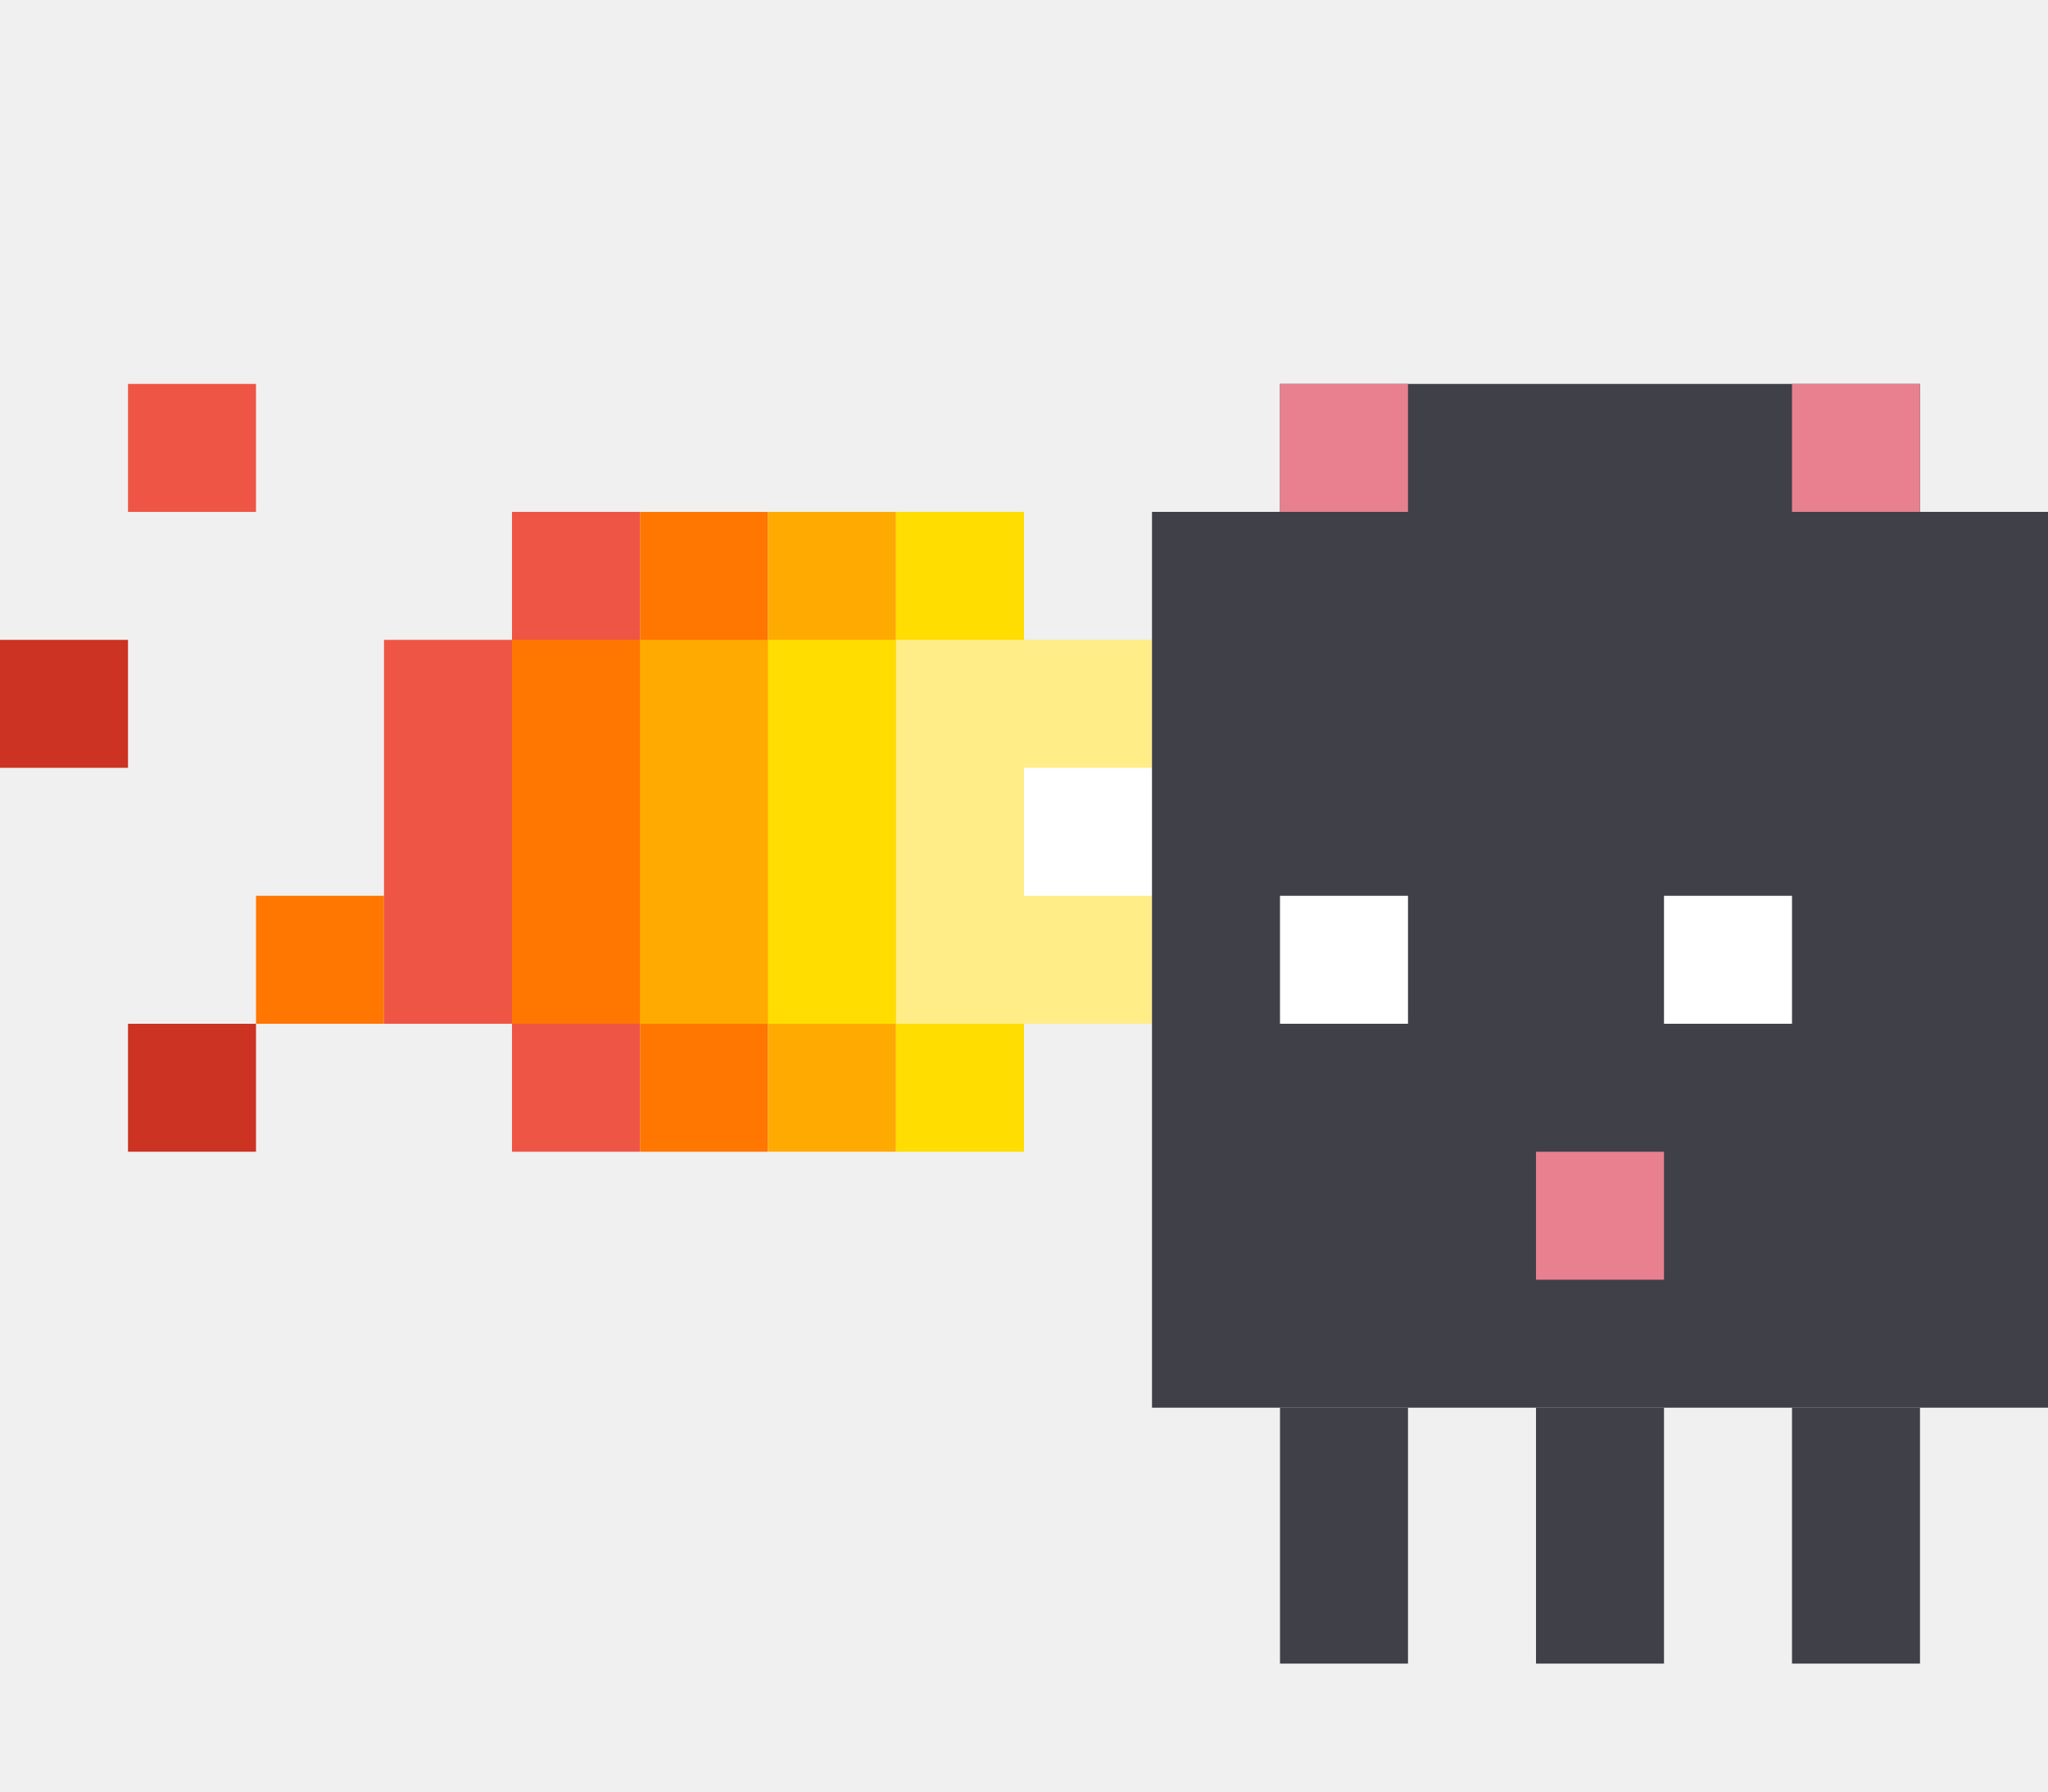
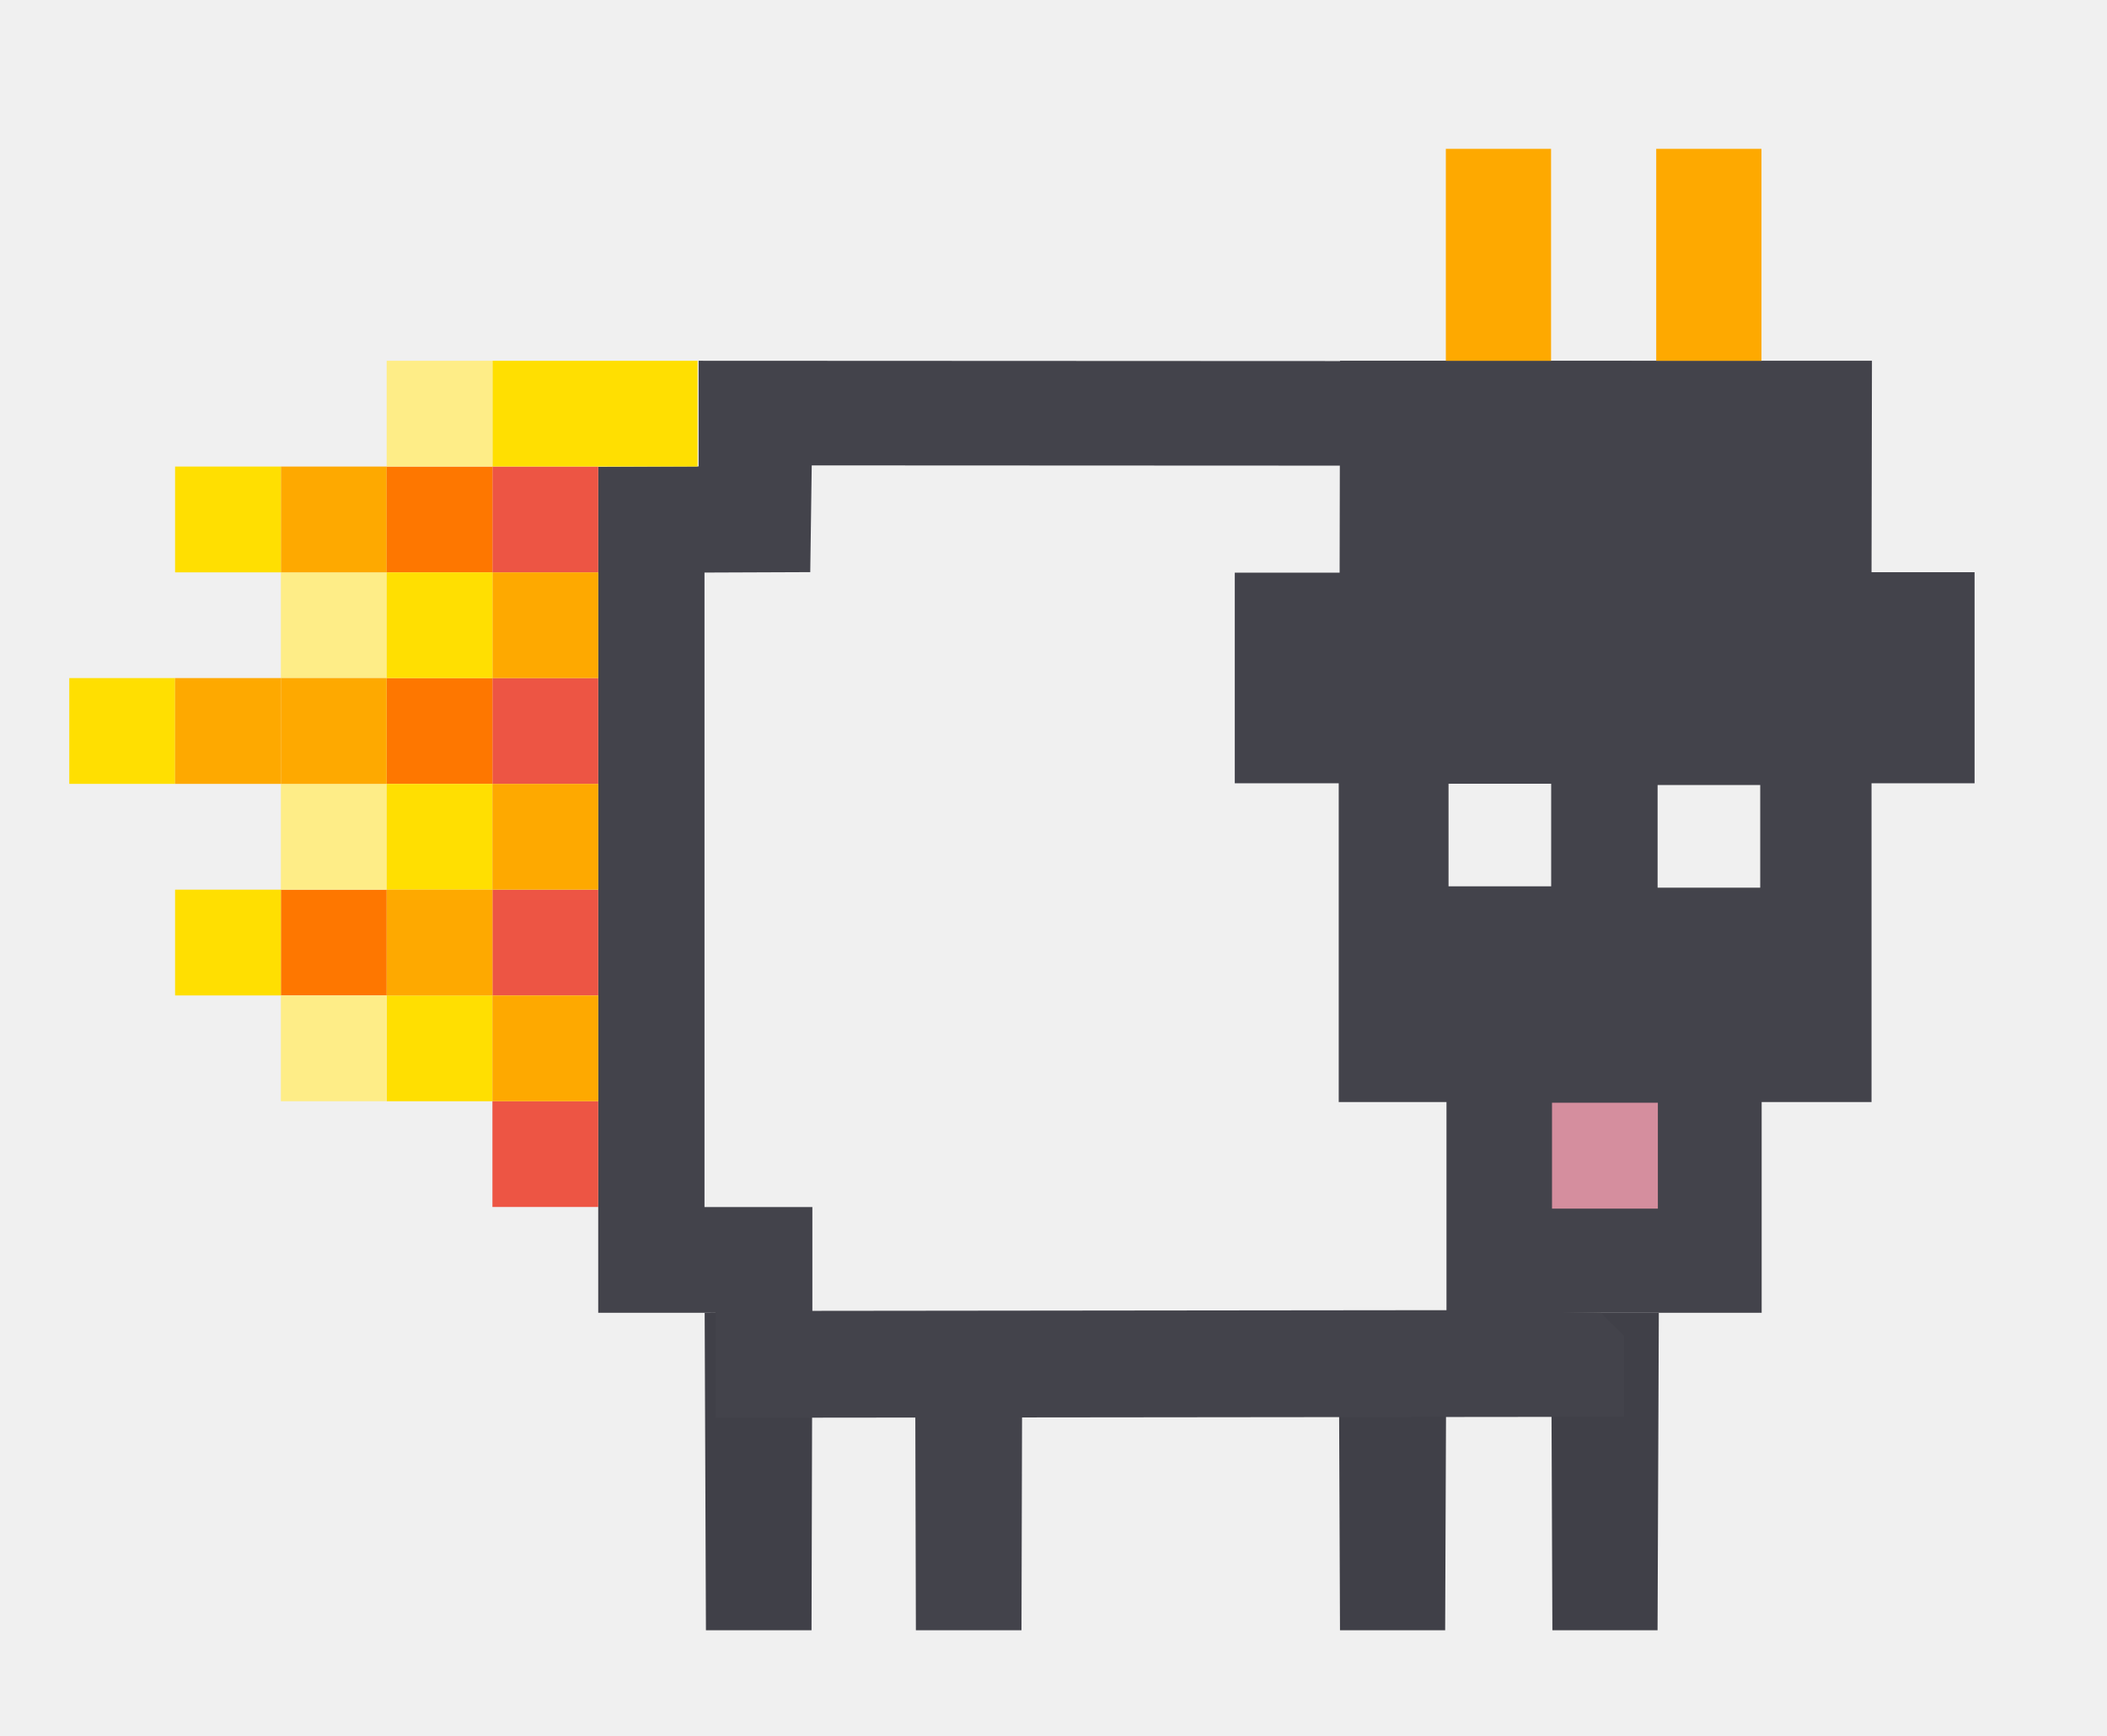
- <svg xmlns="http://www.w3.org/2000/svg" viewBox="0 0 16 14">
-   <rect x="0" y="5" width="1" height="1" fill="#c32" />
-   <rect x="1" y="3" width="1" height="1" fill="#e54" />
-   <rect x="1" y="8" width="1" height="1" fill="#c32" />
-   <rect x="2" y="7" width="1" height="1" fill="#f70" />
-   <rect x="3" y="5" width="1" height="3" fill="#e54" />
-   <rect x="4" y="4" width="1" height="5" fill="#e54" />
-   <rect x="4" y="5" width="1" height="3" fill="#f70" />
-   <rect x="5" y="4" width="1" height="5" fill="#f70" />
-   <rect x="5" y="5" width="1" height="3" fill="#fa0" />
-   <rect x="6" y="4" width="1" height="5" fill="#fa0" />
-   <rect x="6" y="5" width="1" height="3" fill="#fd0" />
-   <rect x="7" y="4" width="1" height="5" fill="#fd0" />
-   <rect x="7" y="5" width="1" height="3" fill="#fe8" />
-   <rect x="8" y="5" width="1" height="3" fill="#fe8" />
-   <rect x="8" y="6" width="1" height="1" fill="#fff" />
-   <rect x="10" y="3" width="5" height="1" fill="#404048" />
-   <rect x="9" y="4" width="7" height="7" fill="#404048" />
-   <rect x="10" y="3" width="1" height="1" fill="#e88090" />
-   <rect x="14" y="3" width="1" height="1" fill="#e88090" />
-   <rect x="10" y="7" width="1" height="1" fill="#fff" />
-   <rect x="13" y="7" width="1" height="1" fill="#fff" />
-   <rect x="12" y="9" width="1" height="1" fill="#e88090" />
-   <rect x="10" y="11" width="1" height="2" fill="#404048" />
-   <rect x="12" y="11" width="1" height="2" fill="#404048" />
-   <rect x="14" y="11" width="1" height="2" fill="#404048" />
+ <svg xmlns="http://www.w3.org/2000/svg" id="a" viewBox="0 0 398.1 327.98">
+   <style>@media (prefers-color-scheme: dark){.w{fill:#fff}}</style>
+   <path class="w" fill="none" d="M133.1,88.1H273.2V248.1H133.1Z M273.69,148.09h19.39v19.39h-19.39Z M313.19,148.34h19.39v19.39h-19.39Z" />
+   <path d="M193.16,248.06l-.16,60h-19.95l-.16-60h20.28Z" style="fill:#43434b;" />
+   <path d="M273.29,248.06l-.24,60h-19.87l-.24-60h20.36Z" style="fill:#404048;" />
+   <path d="M313.42,248.06l-.24,60h-19.87l-.24-60h20.36Z" style="fill:#404048;" />
+   <path d="M153.49,248.18l-.16,59.88h-19.95l-.24-60,20.36.12Z" style="fill:#404048;" />
+   <polygon points="132 68.17 132 88.13 113.03 88.21 113.03 248.06 135.19 248.07 135.19 267.9 306.85 267.72 306.85 252.44 302.46 248.06 273.66 247.57 153.49 247.7 153.49 228.08 133.11 228.08 133.11 108.19 153.09 108.11 153.37 87.94 307.74 88.01 308.29 68.25 132 68.17" style="fill:#43434b;" />
+   <path d="M353.61,108.12l.08-39.95h-100.5l-.08,40.04h-19.81v39.8h19.64v60.23h20.36v39.82h59.55v-39.82h20.76v-60.23h19.47v-39.89h-19.47ZM293.08,167.48h-19.39v-19.39h19.39v19.39ZM332.58,167.73h-19.39v-19.39h19.39v19.39Z" style="fill:#43434b;" />
+   <path d="M313.24,208.37h-20v20.01h20v-20.01Z" style="fill:#d58e9e;" />
+   <path d="M293.06,28.12v40.06h-19.88V28.12h19.88Z" style="fill:#fea900;" />
+   <path d="M332.81,28.12v40.06h-19.88V28.12h19.88Z" style="fill:#fea900;" />
+   <rect x="93.04" y="88.16" width="19.99" height="19.99" style="fill:#ed5544;" />
+   <rect x="53.07" y="168.11" width="19.99" height="19.99" style="fill:#fe7700;" />
+   <rect x="53.07" y="108.15" width="19.99" height="19.99" style="fill:#feed87;" />
+   <rect x="93.04" y="68.17" width="38.76" height="19.99" style="fill:#ffdf01;" />
+   <rect x="73.06" y="188.1" width="19.99" height="19.99" style="fill:#ffdf01;" />
+   <rect x="53.07" y="88.16" width="19.99" height="19.99" style="fill:#fea900;" />
+   <rect x="33.08" y="88.16" width="19.99" height="19.99" style="fill:#ffdf01;" />
+   <rect x="93.04" y="128.13" width="19.99" height="19.99" style="fill:#ed5544;" />
+   <rect x="73.06" y="128.13" width="19.99" height="19.99" style="fill:#fe7700;" />
+   <rect x="53.07" y="148.12" width="19.99" height="19.99" style="fill:#feed87;" />
+   <rect x="93.04" y="108.15" width="19.99" height="19.99" style="fill:#fea900;" />
+   <rect x="73.06" y="148.12" width="19.99" height="19.99" style="fill:#ffdf01;" />
+   <rect x="13.09" y="128.13" width="19.99" height="19.99" style="fill:#ffdf01;" />
+   <rect x="53.07" y="128.13" width="19.99" height="19.99" style="fill:#fea900;" />
+   <rect x="33.08" y="128.13" width="19.99" height="19.99" style="fill:#fea900;" />
+   <rect x="93.04" y="168.11" width="19.99" height="19.99" style="fill:#ed5544;" />
+   <rect x="73.06" y="88.16" width="19.99" height="19.99" style="fill:#fe7700;" />
+   <rect x="53.07" y="188.1" width="19.99" height="19.99" style="fill:#feed87;" />
+   <rect x="73.06" y="68.17" width="19.99" height="19.99" style="fill:#feed87;" />
+   <rect x="93.04" y="148.12" width="19.99" height="19.99" style="fill:#fea900;" />
+   <rect x="73.06" y="108.15" width="19.99" height="19.99" style="fill:#ffdf01;" />
+   <rect x="33.08" y="168.11" width="19.99" height="19.99" style="fill:#ffdf01;" />
+   <rect x="73.06" y="168.11" width="19.99" height="19.99" style="fill:#fea900;" />
+   <rect x="93.04" y="208.08" width="19.99" height="19.99" style="fill:#ed5544;" />
+   <rect x="93.04" y="188.1" width="19.99" height="19.99" style="fill:#fea900;" />
</svg>
